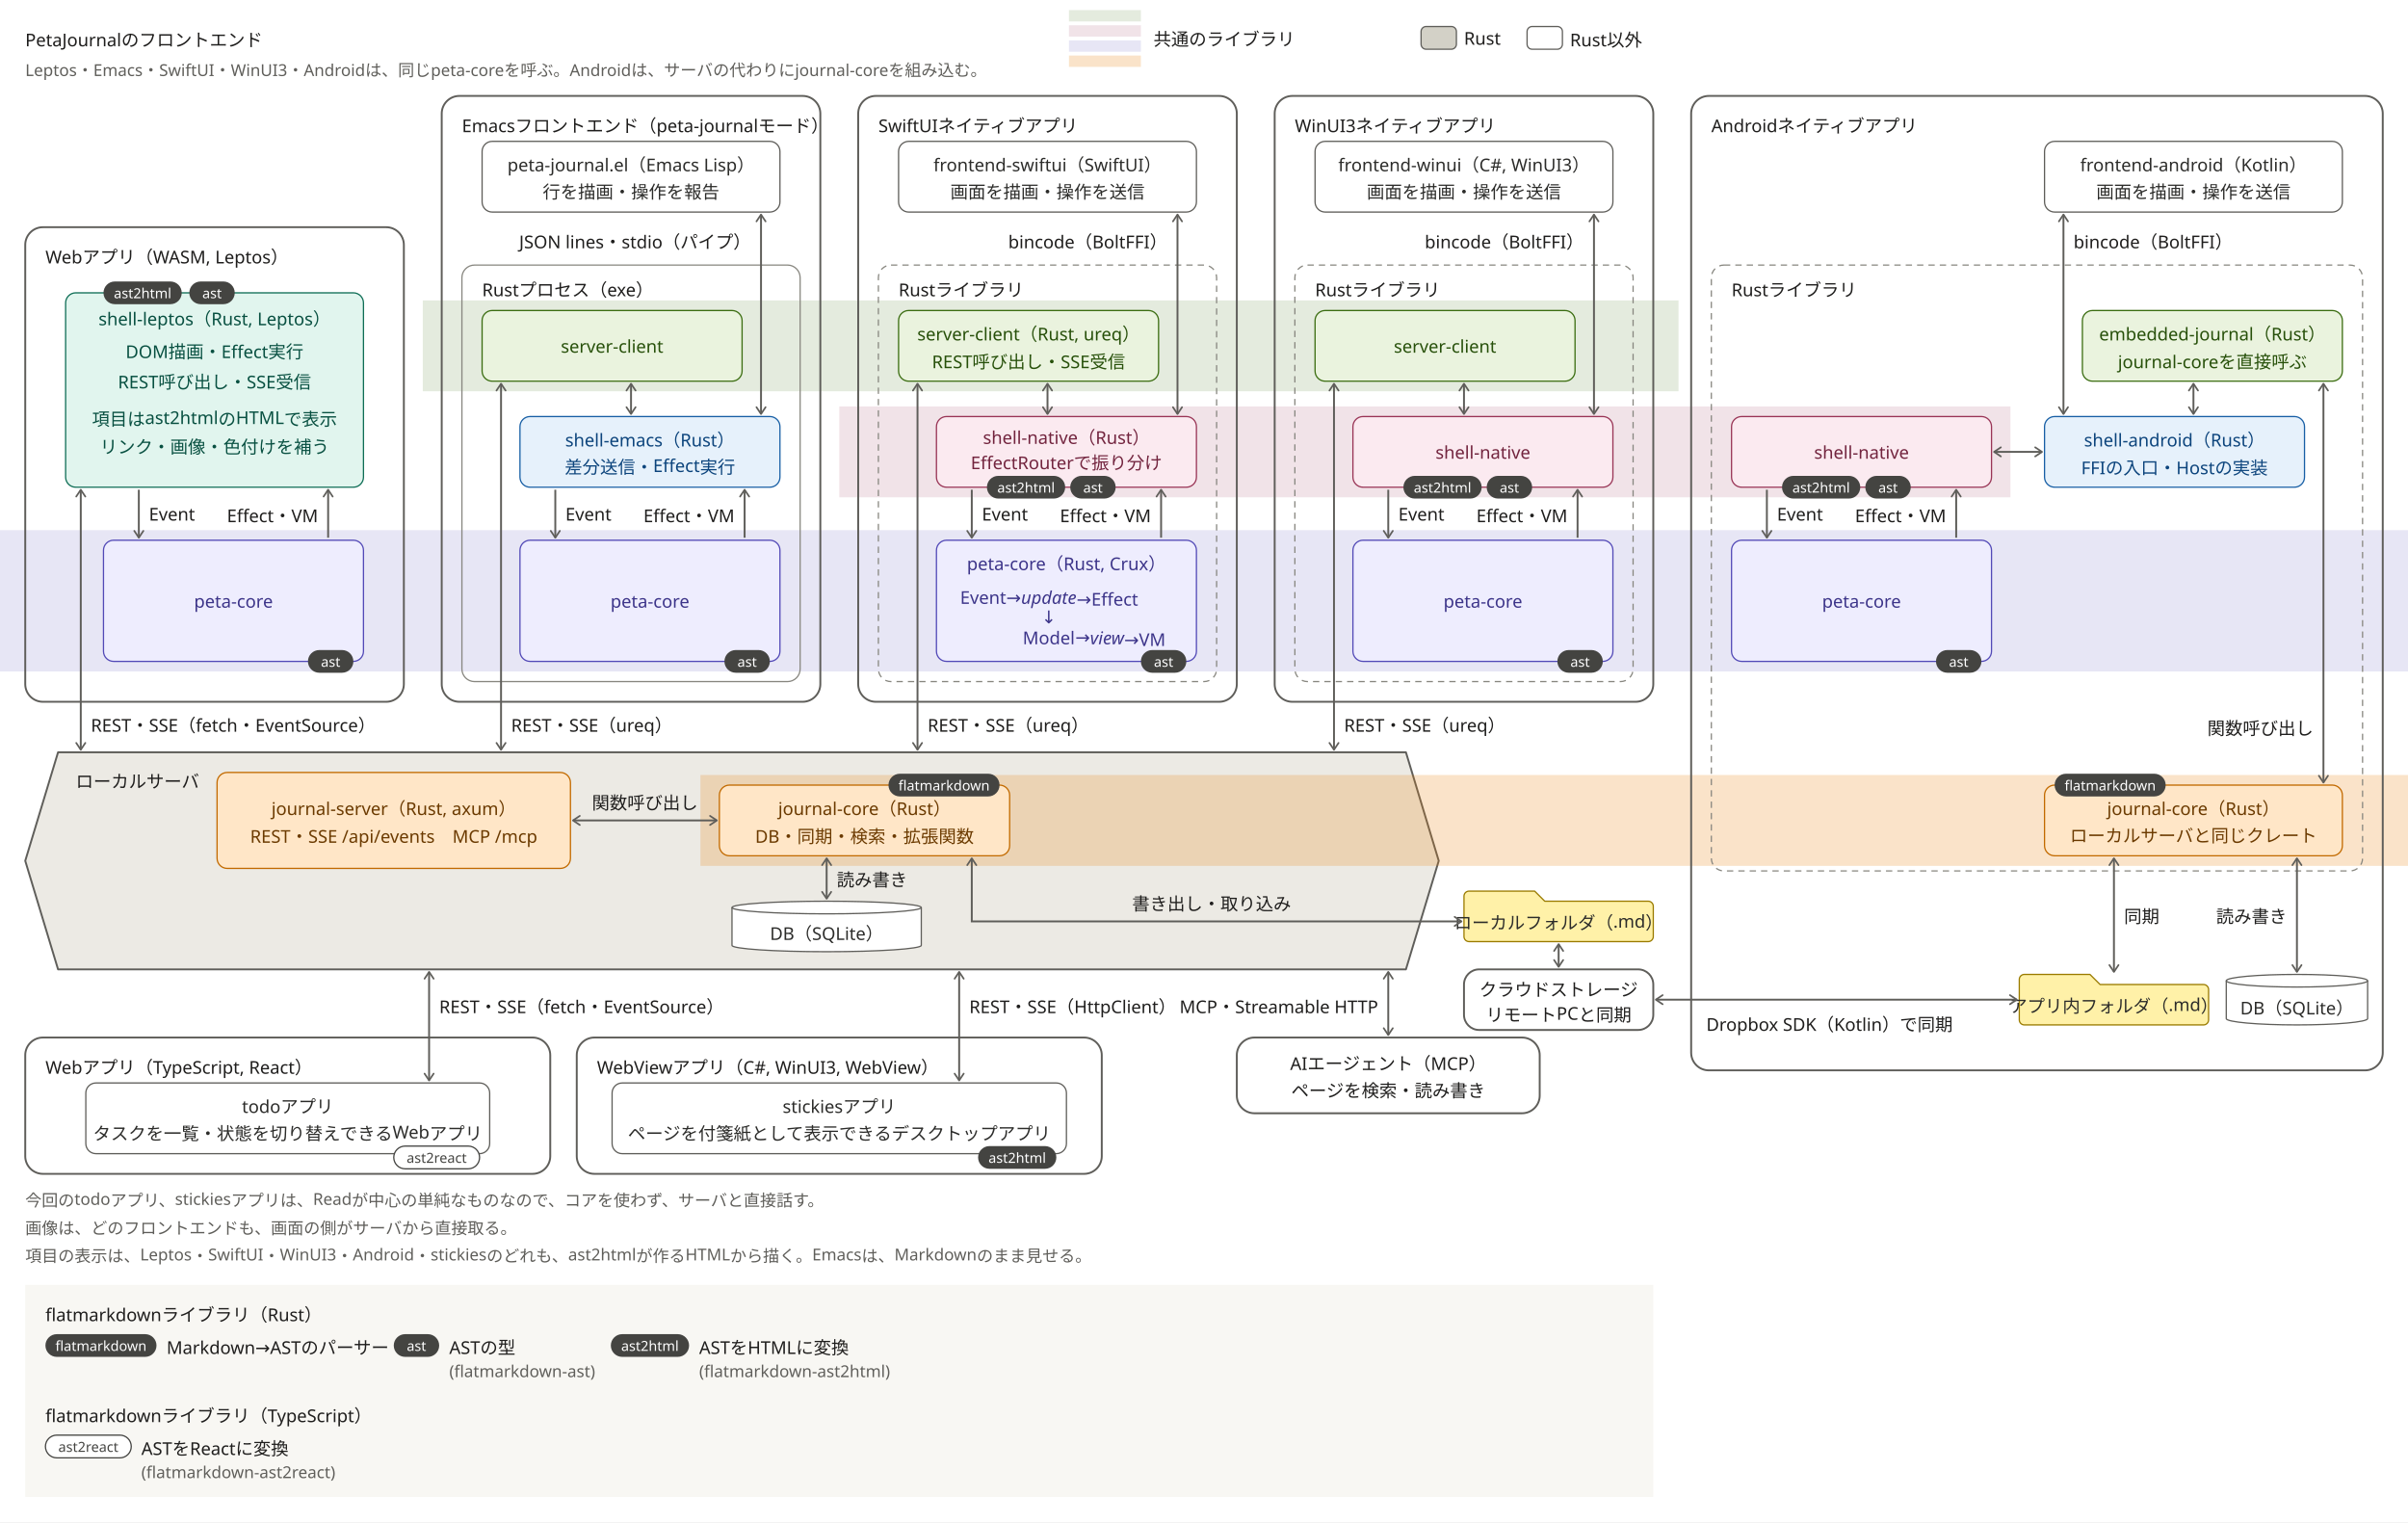
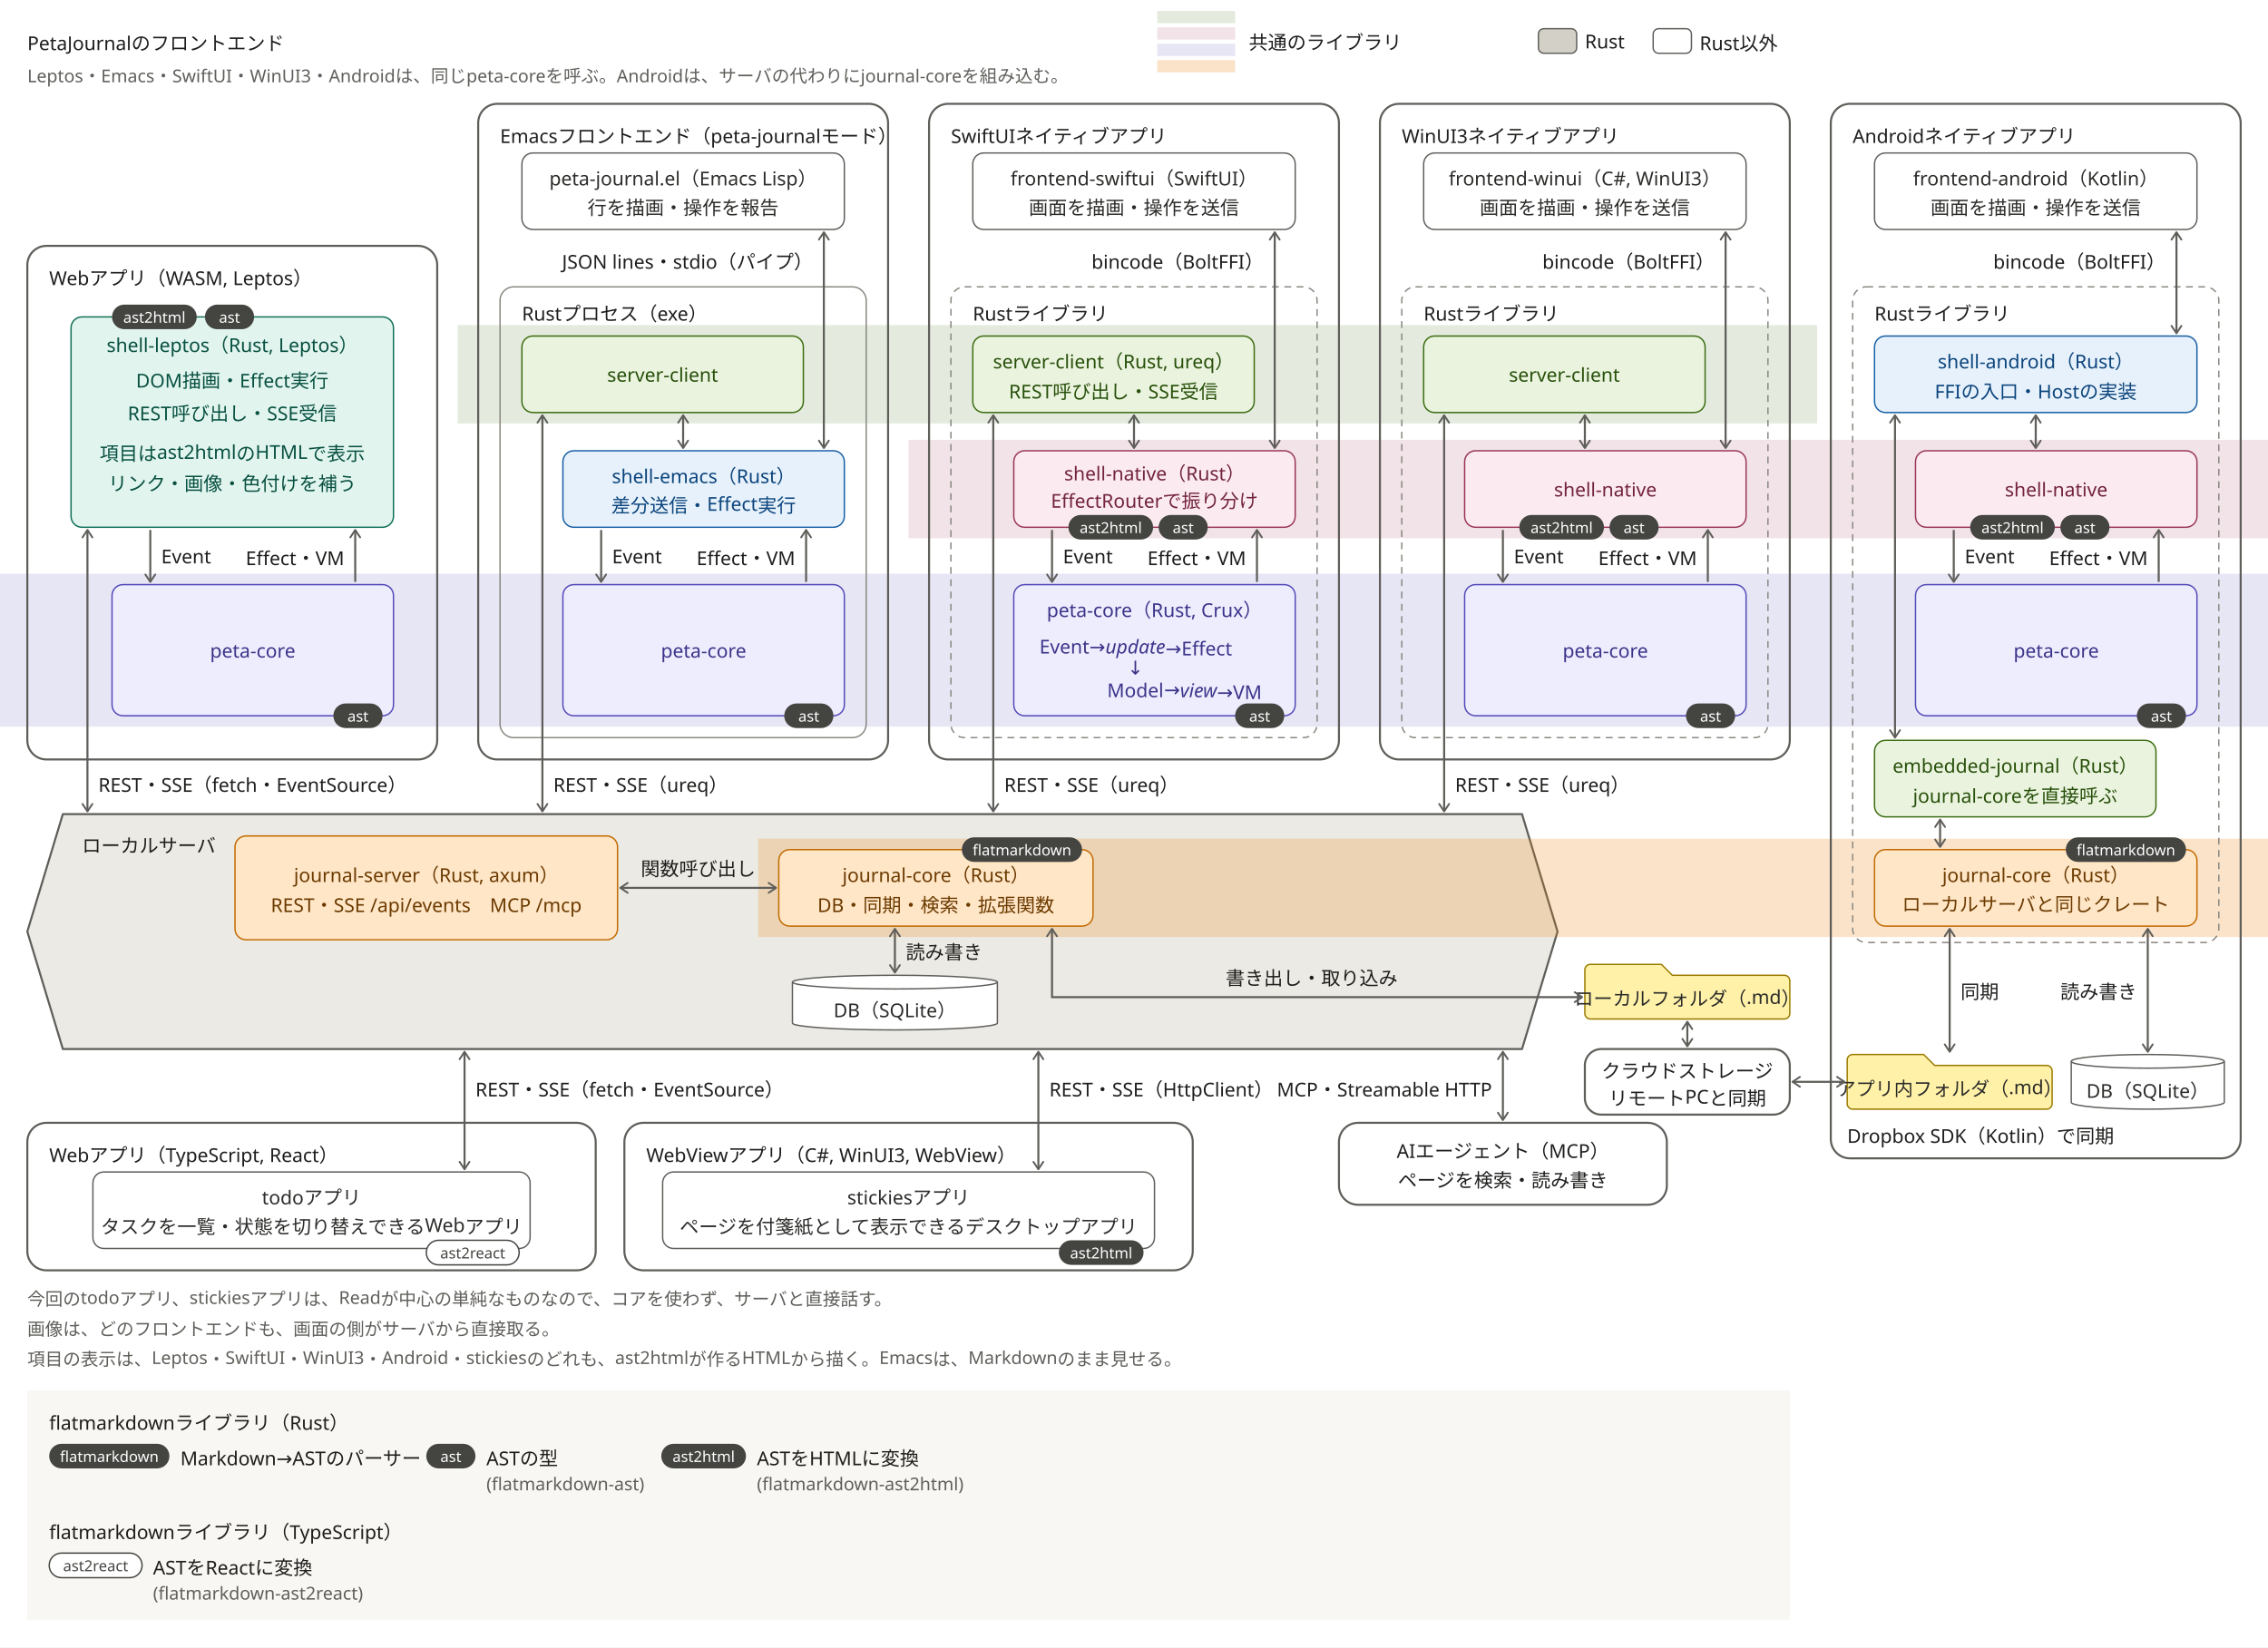
- <svg xmlns="http://www.w3.org/2000/svg" width="1908" height="1206" viewBox="0 0 1908 1206" role="img">
+ <svg xmlns="http://www.w3.org/2000/svg" width="1660" height="1206" viewBox="0 0 1660 1206" role="img">
  <defs>
    <marker id="arrow" viewBox="0 0 10 10" refX="8" refY="5" markerWidth="6" markerHeight="6" orient="auto-start-reverse">
      <path d="M2 1L8 5L2 9" fill="none" stroke="#5F5E5A" stroke-width="1.5" stroke-linecap="round" stroke-linejoin="round" />
    </marker>
    <style>
text { font-family: "Hiragino Sans", "Yu Gothic UI", "Meiryo", "Noto Sans JP", sans-serif; font-size: 14px; fill: #1F1E1D; }
.th { font-weight: 500; }
.note { font-size: 13px; fill: #5F5E5A; }
.arr { stroke: #5F5E5A; stroke-width: 1.5; fill: none; }
.frame { fill: none; stroke: #5F5E5A; stroke-width: 1.5; }
.inner { fill: none; stroke: #888780; stroke-width: 1; stroke-dasharray: 5 4; }
.teal rect { fill: #E1F5EE; stroke: #0F6E56; stroke-width: 1; }
.teal text { fill: #085041; }
.purple rect { fill: #EEEDFE; stroke: #534AB7; stroke-width: 1; }
.purple text { fill: #3C3489; }
.coral rect { fill: #FFE6C7; stroke: #C26A00; stroke-width: 1; }
.coral text { fill: #6B3A00; }
.gray rect { fill: #F1EFE8; stroke: #5F5E5A; stroke-width: 1; }
.gray text { fill: #2C2C2A; }
.blue rect { fill: #E6F1FB; stroke: #185FA5; stroke-width: 1; }
.blue text { fill: #0C447C; }
.pink rect { fill: #FBEAF0; stroke: #993556; stroke-width: 1; }
.pink text { fill: #72243E; }
.green rect { fill: #EAF3DE; stroke: #3B6D11; stroke-width: 1; }
.green text { fill: #27500A; }
.other rect { fill: #FFFFFF; }
.store path { fill: #FFFFFF; stroke: #5F5E5A; stroke-width: 1; stroke-linejoin: round; }
.store path.folder { fill: #FFF1A8; stroke: #9A7B00; }
.chip rect { fill: #444441; stroke: none; }
.chip text { fill: #FFFFFF; font-size: 11px; font-weight: 500; }
.wip rect { stroke-dasharray: 5 4; }
.badge rect { fill: #FAEEDA; stroke: #BA7517; stroke-width: 1; }
.badge text { fill: #854F0B; font-size: 12px; font-weight: 500; }
</style>
  </defs>
-   <rect x="0" y="0" width="1908" height="1206" fill="#FFFFFF" />
-   <rect x="0" y="420" width="1908" height="112" fill="#534AB7" fill-opacity="0.14" />
+   <rect x="0" y="0" width="1660" height="1206" fill="#FFFFFF" />
+   <rect x="0" y="420" width="1660" height="112" fill="#534AB7" fill-opacity="0.14" />
  <rect x="335" y="238" width="995" height="72" fill="#3B6D11" fill-opacity="0.14" />
-   <rect x="665" y="322" width="928" height="72" fill="#993556" fill-opacity="0.14" />
+   <rect x="665" y="322" width="995" height="72" fill="#993556" fill-opacity="0.14" />
  <polygon class="frame" points="20,682 46,596 1114,596 1140,682 1114,768 46,768" stroke-linejoin="round" style="fill:#ECEAE4" />
-   <rect x="555" y="614" width="1353" height="72" fill="#E8830C" fill-opacity="0.22" />
+   <rect x="555" y="614" width="1105" height="72" fill="#E8830C" fill-opacity="0.22" />
  <text class="th" x="20" y="30" dominant-baseline="central">PetaJournalのフロントエンド</text>
  <text class="note" x="20" y="54" dominant-baseline="central">Leptos・Emacs・SwiftUI・WinUI3・Androidは、同じpeta-coreを呼ぶ。Androidは、サーバの代わりにjournal-coreを組み込む。</text>
  <rect x="847" y="8" width="57" height="9" fill="#3B6D11" fill-opacity="0.14" />
  <rect x="847" y="20" width="57" height="9" fill="#993556" fill-opacity="0.14" />
  <rect x="847" y="32" width="57" height="9" fill="#534AB7" fill-opacity="0.14" />
  <rect x="847" y="44" width="57" height="9" fill="#E8830C" fill-opacity="0.22" />
  <text x="914" y="30" dominant-baseline="central">共通のライブラリ</text>
  <g class="gray">
    <rect x="1126" y="21" width="28" height="18" rx="4" style="fill:#D3D1C7" />
    <text x="1160" y="30" dominant-baseline="central" style="fill:#1F1E1D">Rust</text>
  </g>
  <g class="gray other">
    <rect x="1210" y="21" width="28" height="18" rx="4" />
    <text x="1244" y="30" dominant-baseline="central" style="fill:#1F1E1D">Rust以外</text>
  </g>
  <g transform="translate(0,56)">
    <rect class="frame" x="20" y="124" width="300" height="376" rx="14" />
    <text class="th" x="36" y="146" dominant-baseline="central">Webアプリ（WASM, Leptos）</text>
    <rect class="frame" x="350" y="20" width="300" height="480" rx="14" />
    <text class="th" x="366" y="42" dominant-baseline="central">Emacsフロントエンド（peta-journalモード）</text>
    <rect class="inner" x="366" y="154" width="268" height="330" rx="10" style="stroke-dasharray:none" />
    <text x="382" y="172" dominant-baseline="central">Rustプロセス（exe）</text>
    <rect class="frame" x="680" y="20" width="300" height="480" rx="14" />
    <text class="th" x="696" y="42" dominant-baseline="central">SwiftUIネイティブアプリ</text>
    <rect class="inner" x="696" y="154" width="268" height="330" rx="10" />
    <text x="712" y="172" dominant-baseline="central">Rustライブラリ</text>
    <g class="teal">
      <rect x="52" y="176" width="236" height="154" rx="8" />
      <text class="th" x="170" y="195" text-anchor="middle" dominant-baseline="central">shell-leptos（Rust, Leptos）</text>
      <text x="170" y="221" text-anchor="middle" dominant-baseline="central">DOM描画・Effect実行</text>
      <text x="170" y="245" text-anchor="middle" dominant-baseline="central">REST呼び出し・SSE受信</text>
      <text x="170" y="275" text-anchor="middle" dominant-baseline="central">項目はast2htmlのHTMLで表示</text>
      <text x="170" y="297" text-anchor="middle" dominant-baseline="central">リンク・画像・色付けを補う</text>
    </g>
    <g class="purple">
      <rect x="82" y="372" width="206" height="96" rx="8" />
      <text class="th" x="185" y="420" text-anchor="middle" dominant-baseline="central">peta-core</text>
    </g>
    <g class="gray other">
      <rect x="382" y="56" width="236" height="56" rx="8" />
      <text class="th" x="500" y="73" text-anchor="middle" dominant-baseline="central">peta-journal.el（Emacs Lisp）</text>
      <text x="500" y="95" text-anchor="middle" dominant-baseline="central">行を描画・操作を報告</text>
    </g>
    <g class="green">
      <rect x="382" y="190" width="206" height="56" rx="8" />
      <text class="th" x="485" y="218" text-anchor="middle" dominant-baseline="central">server-client</text>
    </g>
    <g class="blue">
      <rect x="412" y="274" width="206" height="56" rx="8" />
      <text class="th" x="515" y="291" text-anchor="middle" dominant-baseline="central">shell-emacs（Rust）</text>
      <text x="515" y="313" text-anchor="middle" dominant-baseline="central">差分送信・Effect実行</text>
    </g>
    <g class="purple">
      <rect x="412" y="372" width="206" height="96" rx="8" />
      <text class="th" x="515" y="420" text-anchor="middle" dominant-baseline="central">peta-core</text>
    </g>
    <g class="gray other">
      <rect x="712" y="56" width="236" height="56" rx="8" />
      <text class="th" x="830" y="73" text-anchor="middle" dominant-baseline="central">frontend-swiftui（SwiftUI）</text>
      <text x="830" y="95" text-anchor="middle" dominant-baseline="central">画面を描画・操作を送信</text>
    </g>
    <g class="green">
      <rect x="712" y="190" width="206" height="56" rx="8" />
      <text class="th" x="815" y="207" text-anchor="middle" dominant-baseline="central">server-client（Rust, ureq）</text>
      <text x="815" y="229" text-anchor="middle" dominant-baseline="central">REST呼び出し・SSE受信</text>
    </g>
    <g class="pink">
      <rect x="742" y="274" width="206" height="56" rx="8" />
      <text class="th" x="845" y="289" text-anchor="middle" dominant-baseline="central">shell-native（Rust）</text>
      <text x="845" y="309" text-anchor="middle" dominant-baseline="central">EffectRouterで振り分け</text>
    </g>
    <g class="purple">
      <rect x="742" y="372" width="206" height="96" rx="8" />
      <text class="th" x="845" y="389" text-anchor="middle" dominant-baseline="central">peta-core（Rust, Crux）</text>
      <text x="809" y="417" text-anchor="end" dominant-baseline="central">Event→</text>
      <text x="831" y="417" text-anchor="middle" dominant-baseline="central" font-style="italic">update</text>
      <text x="853" y="417" dominant-baseline="central">→Effect</text>
      <text x="831" y="433" text-anchor="middle" dominant-baseline="central">↓</text>
      <text x="831" y="449" text-anchor="middle" dominant-baseline="central">Model</text>
      <text x="852" y="449" dominant-baseline="central">→<tspan font-style="italic">view</tspan>→VM</text>
    </g>
    <line class="arr" x1="110" y1="332" x2="110" y2="370" marker-end="url(#arrow)" />
    <text x="118" y="351" dominant-baseline="central">Event</text>
    <line class="arr" x1="260" y1="370" x2="260" y2="332" marker-end="url(#arrow)" />
    <text x="252" y="351" text-anchor="end" dominant-baseline="central">Effect・VM</text>
    <line class="arr" x1="500" y1="248" x2="500" y2="272" marker-start="url(#arrow)" marker-end="url(#arrow)" />
    <line class="arr" x1="440" y1="332" x2="440" y2="370" marker-end="url(#arrow)" />
    <text x="448" y="351" dominant-baseline="central">Event</text>
    <line class="arr" x1="590" y1="370" x2="590" y2="332" marker-end="url(#arrow)" />
    <text x="582" y="351" text-anchor="end" dominant-baseline="central">Effect・VM</text>
    <line class="arr" x1="830" y1="248" x2="830" y2="272" marker-start="url(#arrow)" marker-end="url(#arrow)" />
    <line class="arr" x1="770" y1="332" x2="770" y2="370" marker-end="url(#arrow)" />
    <text x="778" y="351" dominant-baseline="central">Event</text>
    <line class="arr" x1="920" y1="370" x2="920" y2="332" marker-end="url(#arrow)" />
    <text x="912" y="351" text-anchor="end" dominant-baseline="central">Effect・VM</text>
    <line class="arr" x1="603" y1="114" x2="603" y2="272" marker-start="url(#arrow)" marker-end="url(#arrow)" />
    <text x="595" y="134" text-anchor="end" dominant-baseline="central">JSON lines・stdio（パイプ）</text>
    <line class="arr" x1="933" y1="114" x2="933" y2="272" marker-start="url(#arrow)" marker-end="url(#arrow)" />
    <text x="925" y="134" text-anchor="end" dominant-baseline="central">bincode（BoltFFI）</text>
    <line class="arr" x1="64" y1="332" x2="64" y2="538" marker-start="url(#arrow)" marker-end="url(#arrow)" />
    <text x="72" y="517" dominant-baseline="central">REST・SSE（fetch・EventSource）</text>
    <line class="arr" x1="397" y1="248" x2="397" y2="538" marker-start="url(#arrow)" marker-end="url(#arrow)" />
    <text x="405" y="517" dominant-baseline="central">REST・SSE（ureq）</text>
    <line class="arr" x1="727" y1="248" x2="727" y2="538" marker-start="url(#arrow)" marker-end="url(#arrow)" />
    <text x="735" y="517" dominant-baseline="central">REST・SSE（ureq）</text>
    <rect class="frame" x="1010" y="20" width="300" height="480" rx="14" />
    <text class="th" x="1026" y="42" dominant-baseline="central">WinUI3ネイティブアプリ</text>
    <rect class="inner" x="1026" y="154" width="268" height="330" rx="10" />
    <text x="1042" y="172" dominant-baseline="central">Rustライブラリ</text>
    <g class="gray other">
      <rect x="1042" y="56" width="236" height="56" rx="8" />
      <text class="th" x="1160" y="73" text-anchor="middle" dominant-baseline="central">frontend-winui（C#, WinUI3）</text>
      <text x="1160" y="95" text-anchor="middle" dominant-baseline="central">画面を描画・操作を送信</text>
    </g>
    <g class="green">
      <rect x="1042" y="190" width="206" height="56" rx="8" />
      <text class="th" x="1145" y="218" text-anchor="middle" dominant-baseline="central">server-client</text>
    </g>
    <g class="pink">
      <rect x="1072" y="274" width="206" height="56" rx="8" />
      <text class="th" x="1175" y="302" text-anchor="middle" dominant-baseline="central">shell-native</text>
    </g>
    <g class="purple">
      <rect x="1072" y="372" width="206" height="96" rx="8" />
      <text class="th" x="1175" y="420" text-anchor="middle" dominant-baseline="central">peta-core</text>
    </g>
    <line class="arr" x1="1160" y1="248" x2="1160" y2="272" marker-start="url(#arrow)" marker-end="url(#arrow)" />
    <line class="arr" x1="1100" y1="332" x2="1100" y2="370" marker-end="url(#arrow)" />
    <text x="1108" y="351" dominant-baseline="central">Event</text>
    <line class="arr" x1="1250" y1="370" x2="1250" y2="332" marker-end="url(#arrow)" />
    <text x="1242" y="351" text-anchor="end" dominant-baseline="central">Effect・VM</text>
    <line class="arr" x1="1263" y1="114" x2="1263" y2="272" marker-start="url(#arrow)" marker-end="url(#arrow)" />
    <text x="1255" y="134" text-anchor="end" dominant-baseline="central">bincode（BoltFFI）</text>
    <line class="arr" x1="1057" y1="248" x2="1057" y2="538" marker-start="url(#arrow)" marker-end="url(#arrow)" />
    <text x="1065" y="517" dominant-baseline="central">REST・SSE（ureq）</text>
    <g class="chip">
      <rect x="1234" y="459" width="36" height="18" rx="9" />
      <text x="1252" y="468" text-anchor="middle" dominant-baseline="central">ast</text>
      <rect x="1112" y="321" width="62" height="18" rx="9" />
      <text x="1143" y="330" text-anchor="middle" dominant-baseline="central">ast2html</text>
      <rect x="1178" y="321" width="36" height="18" rx="9" />
      <text x="1196" y="330" text-anchor="middle" dominant-baseline="central">ast</text>
    </g>
-     <rect class="frame" x="1340" y="20" width="548" height="772" rx="14" />
+     <rect class="frame" x="1340" y="20" width="300" height="772" rx="14" />
    <text class="th" x="1356" y="42" dominant-baseline="central">Androidネイティブアプリ</text>
-     <rect class="inner" x="1356" y="154" width="516" height="480" rx="10" />
+     <rect class="inner" x="1356" y="154" width="268" height="480" rx="10" />
    <text x="1372" y="172" dominant-baseline="central">Rustライブラリ</text>
    <g class="gray other">
-       <rect x="1620" y="56" width="236" height="56" rx="8" />
-       <text class="th" x="1738" y="73" text-anchor="middle" dominant-baseline="central">frontend-android（Kotlin）</text>
-       <text x="1738" y="95" text-anchor="middle" dominant-baseline="central">画面を描画・操作を送信</text>
+       <rect x="1372" y="56" width="236" height="56" rx="8" />
+       <text class="th" x="1490" y="73" text-anchor="middle" dominant-baseline="central">frontend-android（Kotlin）</text>
+       <text x="1490" y="95" text-anchor="middle" dominant-baseline="central">画面を描画・操作を送信</text>
    </g>
    <g class="green">
-       <rect x="1650" y="190" width="206" height="56" rx="8" />
-       <text class="th" x="1753" y="207" text-anchor="middle" dominant-baseline="central">embedded-journal（Rust）</text>
-       <text x="1753" y="229" text-anchor="middle" dominant-baseline="central">journal-coreを直接呼ぶ</text>
+       <rect x="1372" y="486" width="206" height="56" rx="8" />
+       <text class="th" x="1475" y="503" text-anchor="middle" dominant-baseline="central">embedded-journal（Rust）</text>
+       <text x="1475" y="525" text-anchor="middle" dominant-baseline="central">journal-coreを直接呼ぶ</text>
    </g>
    <g class="blue">
-       <rect x="1620" y="274" width="206" height="56" rx="8" />
-       <text class="th" x="1723" y="291" text-anchor="middle" dominant-baseline="central">shell-android（Rust）</text>
-       <text x="1723" y="313" text-anchor="middle" dominant-baseline="central">FFIの入口・Hostの実装</text>
+       <rect x="1372" y="190" width="236" height="56" rx="8" />
+       <text class="th" x="1490" y="207" text-anchor="middle" dominant-baseline="central">shell-android（Rust）</text>
+       <text x="1490" y="229" text-anchor="middle" dominant-baseline="central">FFIの入口・Hostの実装</text>
    </g>
    <g class="pink">
-       <rect x="1372" y="274" width="206" height="56" rx="8" />
-       <text class="th" x="1475" y="302" text-anchor="middle" dominant-baseline="central">shell-native</text>
-     </g>
-     <g class="purple">
-       <rect x="1372" y="372" width="206" height="96" rx="8" />
-       <text class="th" x="1475" y="420" text-anchor="middle" dominant-baseline="central">peta-core</text>
-     </g>
-     <line class="arr" x1="1580" y1="302" x2="1618" y2="302" marker-start="url(#arrow)" marker-end="url(#arrow)" />
+       <rect x="1402" y="274" width="206" height="56" rx="8" />
+       <text class="th" x="1505" y="302" text-anchor="middle" dominant-baseline="central">shell-native</text>
+     </g>
+     <g class="purple">
+       <rect x="1402" y="372" width="206" height="96" rx="8" />
+       <text class="th" x="1505" y="420" text-anchor="middle" dominant-baseline="central">peta-core</text>
+     </g>
+     <line class="arr" x1="1490" y1="248" x2="1490" y2="272" marker-start="url(#arrow)" marker-end="url(#arrow)" />
    <g class="coral">
-       <rect x="1620" y="566" width="236" height="56" rx="8" />
-       <text class="th" x="1738" y="583" text-anchor="middle" dominant-baseline="central">journal-core（Rust）</text>
-       <text x="1738" y="605" text-anchor="middle" dominant-baseline="central">ローカルサーバと同じクレート</text>
-     </g>
-     <line class="arr" x1="1738" y1="248" x2="1738" y2="272" marker-start="url(#arrow)" marker-end="url(#arrow)" />
-     <line class="arr" x1="1400" y1="332" x2="1400" y2="370" marker-end="url(#arrow)" />
-     <text x="1408" y="351" dominant-baseline="central">Event</text>
-     <line class="arr" x1="1550" y1="370" x2="1550" y2="332" marker-end="url(#arrow)" />
-     <text x="1542" y="351" text-anchor="end" dominant-baseline="central">Effect・VM</text>
-     <line class="arr" x1="1635" y1="114" x2="1635" y2="272" marker-start="url(#arrow)" marker-end="url(#arrow)" />
-     <text x="1643" y="134" dominant-baseline="central">bincode（BoltFFI）</text>
-     <line class="arr" x1="1841" y1="248" x2="1841" y2="564" marker-start="url(#arrow)" marker-end="url(#arrow)" />
-     <text x="1833" y="520" text-anchor="end" dominant-baseline="central">関数呼び出し</text>
+       <rect x="1372" y="566" width="236" height="56" rx="8" />
+       <text class="th" x="1490" y="583" text-anchor="middle" dominant-baseline="central">journal-core（Rust）</text>
+       <text x="1490" y="605" text-anchor="middle" dominant-baseline="central">ローカルサーバと同じクレート</text>
+     </g>
+     <line class="arr" x1="1387" y1="248" x2="1387" y2="484" marker-start="url(#arrow)" marker-end="url(#arrow)" />
+     <line class="arr" x1="1430" y1="332" x2="1430" y2="370" marker-end="url(#arrow)" />
+     <text x="1438" y="351" dominant-baseline="central">Event</text>
+     <line class="arr" x1="1580" y1="370" x2="1580" y2="332" marker-end="url(#arrow)" />
+     <text x="1572" y="351" text-anchor="end" dominant-baseline="central">Effect・VM</text>
+     <line class="arr" x1="1593" y1="114" x2="1593" y2="188" marker-start="url(#arrow)" marker-end="url(#arrow)" />
+     <text x="1585" y="134" text-anchor="end" dominant-baseline="central">bincode（BoltFFI）</text>
+     <line class="arr" x1="1420" y1="544" x2="1420" y2="564" marker-start="url(#arrow)" marker-end="url(#arrow)" />
    <g class="gray store">
-       <path class="folder" d="M1604 716H1656L1664 724H1746a4 4 0 0 1 4 4V752a4 4 0 0 1 -4 4H1604a4 4 0 0 1 -4 -4V720a4 4 0 0 1 4 -4Z" />
-       <text class="th" x="1675" y="740" text-anchor="middle" dominant-baseline="central">アプリ内フォルダ（.md）</text>
-       <path d="M1764 721a56 5 0 0 1 112 0V751a56 5 0 0 1 -112 0Z" />
-       <path d="M1764 721a56 5 0 0 0 112 0" style="fill:none" />
-       <text class="th" x="1820" y="741" text-anchor="middle" dominant-baseline="central">DB（SQLite）</text>
-     </g>
-     <line class="arr" x1="1675" y1="624" x2="1675" y2="714" marker-start="url(#arrow)" marker-end="url(#arrow)" />
-     <text x="1683" y="669" dominant-baseline="central">同期</text>
-     <line class="arr" x1="1820" y1="624" x2="1820" y2="714" marker-start="url(#arrow)" marker-end="url(#arrow)" />
-     <text x="1812" y="669" text-anchor="end" dominant-baseline="central">読み書き</text>
-     <line class="arr" x1="1312" y1="736" x2="1598" y2="736" marker-start="url(#arrow)" marker-end="url(#arrow)" />
-     <text x="1352" y="754" dominant-baseline="central">Dropbox SDK（Kotlin）で同期</text>
+       <path class="folder" d="M1356 716H1408L1416 724H1498a4 4 0 0 1 4 4V752a4 4 0 0 1 -4 4H1356a4 4 0 0 1 -4 -4V720a4 4 0 0 1 4 -4Z" />
+       <text class="th" x="1427" y="740" text-anchor="middle" dominant-baseline="central">アプリ内フォルダ（.md）</text>
+       <path d="M1516 721a56 5 0 0 1 112 0V751a56 5 0 0 1 -112 0Z" />
+       <path d="M1516 721a56 5 0 0 0 112 0" style="fill:none" />
+       <text class="th" x="1572" y="741" text-anchor="middle" dominant-baseline="central">DB（SQLite）</text>
+     </g>
+     <line class="arr" x1="1427" y1="624" x2="1427" y2="714" marker-start="url(#arrow)" marker-end="url(#arrow)" />
+     <text x="1435" y="669" dominant-baseline="central">同期</text>
+     <line class="arr" x1="1572" y1="624" x2="1572" y2="714" marker-start="url(#arrow)" marker-end="url(#arrow)" />
+     <text x="1564" y="669" text-anchor="end" dominant-baseline="central">読み書き</text>
+     <line class="arr" x1="1312" y1="736" x2="1350" y2="736" marker-start="url(#arrow)" marker-end="url(#arrow)" />
+     <text x="1352" y="774" dominant-baseline="central">Dropbox SDK（Kotlin）で同期</text>
    <g class="chip">
-       <rect x="1534" y="459" width="36" height="18" rx="9" />
-       <text x="1552" y="468" text-anchor="middle" dominant-baseline="central">ast</text>
-       <rect x="1412" y="321" width="62" height="18" rx="9" />
-       <text x="1443" y="330" text-anchor="middle" dominant-baseline="central">ast2html</text>
-       <rect x="1478" y="321" width="36" height="18" rx="9" />
-       <text x="1496" y="330" text-anchor="middle" dominant-baseline="central">ast</text>
-       <rect x="1628" y="557" width="88" height="18" rx="9" />
-       <text x="1672" y="566" text-anchor="middle" dominant-baseline="central">flatmarkdown</text>
+       <rect x="1564" y="459" width="36" height="18" rx="9" />
+       <text x="1582" y="468" text-anchor="middle" dominant-baseline="central">ast</text>
+       <rect x="1442" y="321" width="62" height="18" rx="9" />
+       <text x="1473" y="330" text-anchor="middle" dominant-baseline="central">ast2html</text>
+       <rect x="1508" y="321" width="36" height="18" rx="9" />
+       <text x="1526" y="330" text-anchor="middle" dominant-baseline="central">ast</text>
+       <rect x="1512" y="557" width="88" height="18" rx="9" />
+       <text x="1556" y="566" text-anchor="middle" dominant-baseline="central">flatmarkdown</text>
    </g>
    <text class="th" x="60" y="562" dominant-baseline="central">ローカルサーバ</text>
    <g class="coral">
      <rect x="172" y="556" width="280" height="76" rx="8" />
      <text class="th" x="312" y="583" text-anchor="middle" dominant-baseline="central">journal-server（Rust, axum）</text>
      <text x="312" y="605" text-anchor="middle" dominant-baseline="central">REST・SSE /api/events　MCP /mcp</text>
      <rect x="570" y="566" width="230" height="56" rx="8" />
      <text class="th" x="685" y="583" text-anchor="middle" dominant-baseline="central">journal-core（Rust）</text>
      <text x="685" y="605" text-anchor="middle" dominant-baseline="central">DB・同期・検索・拡張関数</text>
    </g>
    <line class="arr" x1="454" y1="594" x2="568" y2="594" marker-start="url(#arrow)" marker-end="url(#arrow)" />
    <text x="511" y="579" text-anchor="middle" dominant-baseline="central">関数呼び出し</text>
    <g class="gray store">
      <path class="folder" d="M1164 650H1216L1224 658H1306a4 4 0 0 1 4 4V686a4 4 0 0 1 -4 4H1164a4 4 0 0 1 -4 -4V654a4 4 0 0 1 4 -4Z" />
      <text class="th" x="1235" y="674" text-anchor="middle" dominant-baseline="central">ローカルフォルダ（.md）</text>
      <path d="M580 663a75 5 0 0 1 150 0V693a75 5 0 0 1 -150 0Z" />
      <path d="M580 663a75 5 0 0 0 150 0" style="fill:none" />
      <text class="th" x="655" y="682" text-anchor="middle" dominant-baseline="central">DB（SQLite）</text>
    </g>
    <path class="arr" d="M770 624V674H1158" marker-start="url(#arrow)" marker-end="url(#arrow)" />
    <text x="960" y="659" text-anchor="middle" dominant-baseline="central">書き出し・取り込み</text>
    <line class="arr" x1="655" y1="624" x2="655" y2="656" marker-start="url(#arrow)" marker-end="url(#arrow)" />
    <text x="663" y="640" dominant-baseline="central">読み書き</text>
    <rect class="frame" x="1160" y="712" width="150" height="48" rx="12" />
    <text class="th" x="1235" y="727" text-anchor="middle" dominant-baseline="central">クラウドストレージ</text>
    <text x="1235" y="747" text-anchor="middle" dominant-baseline="central">リモートPCと同期</text>
    <line class="arr" x1="1235" y1="692" x2="1235" y2="710" marker-start="url(#arrow)" marker-end="url(#arrow)" />
    <g class="chip">
      <rect x="82" y="167" width="62" height="18" rx="9" />
      <text x="113" y="176" text-anchor="middle" dominant-baseline="central">ast2html</text>
      <rect x="150" y="167" width="36" height="18" rx="9" />
      <text x="168" y="176" text-anchor="middle" dominant-baseline="central">ast</text>
      <rect x="244" y="459" width="36" height="18" rx="9" />
      <text x="262" y="468" text-anchor="middle" dominant-baseline="central">ast</text>
      <rect x="904" y="459" width="36" height="18" rx="9" />
      <text x="922" y="468" text-anchor="middle" dominant-baseline="central">ast</text>
      <rect x="782" y="321" width="62" height="18" rx="9" />
      <text x="813" y="330" text-anchor="middle" dominant-baseline="central">ast2html</text>
      <rect x="848" y="321" width="36" height="18" rx="9" />
      <text x="866" y="330" text-anchor="middle" dominant-baseline="central">ast</text>
      <rect x="574" y="459" width="36" height="18" rx="9" />
      <text x="592" y="468" text-anchor="middle" dominant-baseline="central">ast</text>
      <rect x="704" y="557" width="88" height="18" rx="9" />
      <text x="748" y="566" text-anchor="middle" dominant-baseline="central">flatmarkdown</text>
    </g>
    <g transform="translate(0,76)">
      <rect class="frame" x="20" y="690" width="416" height="108" rx="14" />
      <text class="th" x="36" y="712" dominant-baseline="central">Webアプリ（TypeScript, React）</text>
      <g class="gray other">
        <rect x="68" y="726" width="320" height="56" rx="8" />
        <text class="th" x="228" y="743" text-anchor="middle" dominant-baseline="central">todoアプリ</text>
        <text x="228" y="765" text-anchor="middle" dominant-baseline="central">タスクを一覧・状態を切り替えできるWebアプリ</text>
      </g>
      <line class="arr" x1="340" y1="638" x2="340" y2="724" marker-start="url(#arrow)" marker-end="url(#arrow)" />
      <text x="348" y="664" dominant-baseline="central">REST・SSE（fetch・EventSource）</text>
      <rect class="frame" x="457" y="690" width="416" height="108" rx="14" />
      <text class="th" x="473" y="712" dominant-baseline="central">WebViewアプリ（C#, WinUI3, WebView）</text>
      <g class="gray other">
        <rect x="485" y="726" width="360" height="56" rx="8" />
        <text class="th" x="665" y="743" text-anchor="middle" dominant-baseline="central">stickiesアプリ</text>
        <text x="665" y="765" text-anchor="middle" dominant-baseline="central">ページを付箋紙として表示できるデスクトップアプリ</text>
      </g>
      <line class="arr" x1="760" y1="638" x2="760" y2="724" marker-start="url(#arrow)" marker-end="url(#arrow)" />
      <text x="768" y="664" dominant-baseline="central">REST・SSE（HttpClient）</text>
      <rect class="frame" x="980" y="690" width="240" height="60" rx="14" />
      <text class="th" x="1100" y="709" text-anchor="middle" dominant-baseline="central">AIエージェント（MCP）</text>
      <text x="1100" y="731" text-anchor="middle" dominant-baseline="central">ページを検索・読み書き</text>
      <line class="arr" x1="1100" y1="638" x2="1100" y2="688" marker-start="url(#arrow)" marker-end="url(#arrow)" />
      <text x="1092" y="664" text-anchor="end" dominant-baseline="central">MCP・Streamable HTTP</text>
      <g class="chip">
        <rect x="312" y="776" width="68" height="18" rx="9" style="fill:#FFFFFF;stroke:#444441;stroke-width:1" />
        <text x="346" y="785" text-anchor="middle" dominant-baseline="central" style="fill:#444441">ast2react</text>
        <rect x="775" y="776" width="62" height="18" rx="9" />
        <text x="806" y="785" text-anchor="middle" dominant-baseline="central">ast2html</text>
      </g>
      <text class="note" x="20" y="818" dominant-baseline="central">今回のtodoアプリ、stickiesアプリは、Readが中心の単純なものなので、コアを使わず、サーバと直接話す。</text>
      <text class="note" x="20" y="840" dominant-baseline="central">画像は、どのフロントエンドも、画面の側がサーバから直接取る。</text>
      <text class="note" x="20" y="862" dominant-baseline="central">項目の表示は、Leptos・SwiftUI・WinUI3・Android・stickiesのどれも、ast2htmlが作るHTMLから描く。Emacsは、Markdownのまま見せる。</text>
      <g transform="translate(0,266)">
        <rect x="20" y="620" width="1290" height="168" fill="#F8F7F3" />
        <text class="th" x="36" y="642" dominant-baseline="central">flatmarkdownライブラリ（Rust）</text>
        <g class="chip">
          <rect x="36" y="659" width="88" height="18" rx="9" />
          <text x="80" y="668" text-anchor="middle" dominant-baseline="central">flatmarkdown</text>
          <rect x="312" y="659" width="36" height="18" rx="9" />
          <text x="330" y="668" text-anchor="middle" dominant-baseline="central">ast</text>
          <rect x="484" y="659" width="62" height="18" rx="9" />
          <text x="515" y="668" text-anchor="middle" dominant-baseline="central">ast2html</text>
        </g>
        <text x="132" y="668" dominant-baseline="central">Markdown→ASTのパーサー</text>
        <text x="356" y="668" dominant-baseline="central">ASTの型</text>
        <text class="note" x="356" y="688" dominant-baseline="central">(flatmarkdown-ast)</text>
        <text x="554" y="668" dominant-baseline="central">ASTをHTMLに変換</text>
        <text class="note" x="554" y="688" dominant-baseline="central">(flatmarkdown-ast2html)</text>
        <g class="chip">
          <rect x="36" y="739" width="68" height="18" rx="9" style="fill:#FFFFFF;stroke:#444441;stroke-width:1" />
          <text x="70" y="748" text-anchor="middle" dominant-baseline="central" style="fill:#444441">ast2react</text>
        </g>
        <text class="th" x="36" y="722" dominant-baseline="central">flatmarkdownライブラリ（TypeScript）</text>
        <text x="112" y="748" dominant-baseline="central">ASTをReactに変換</text>
        <text class="note" x="112" y="768" dominant-baseline="central">(flatmarkdown-ast2react)</text>
      </g>
    </g>
  </g>
</svg>
